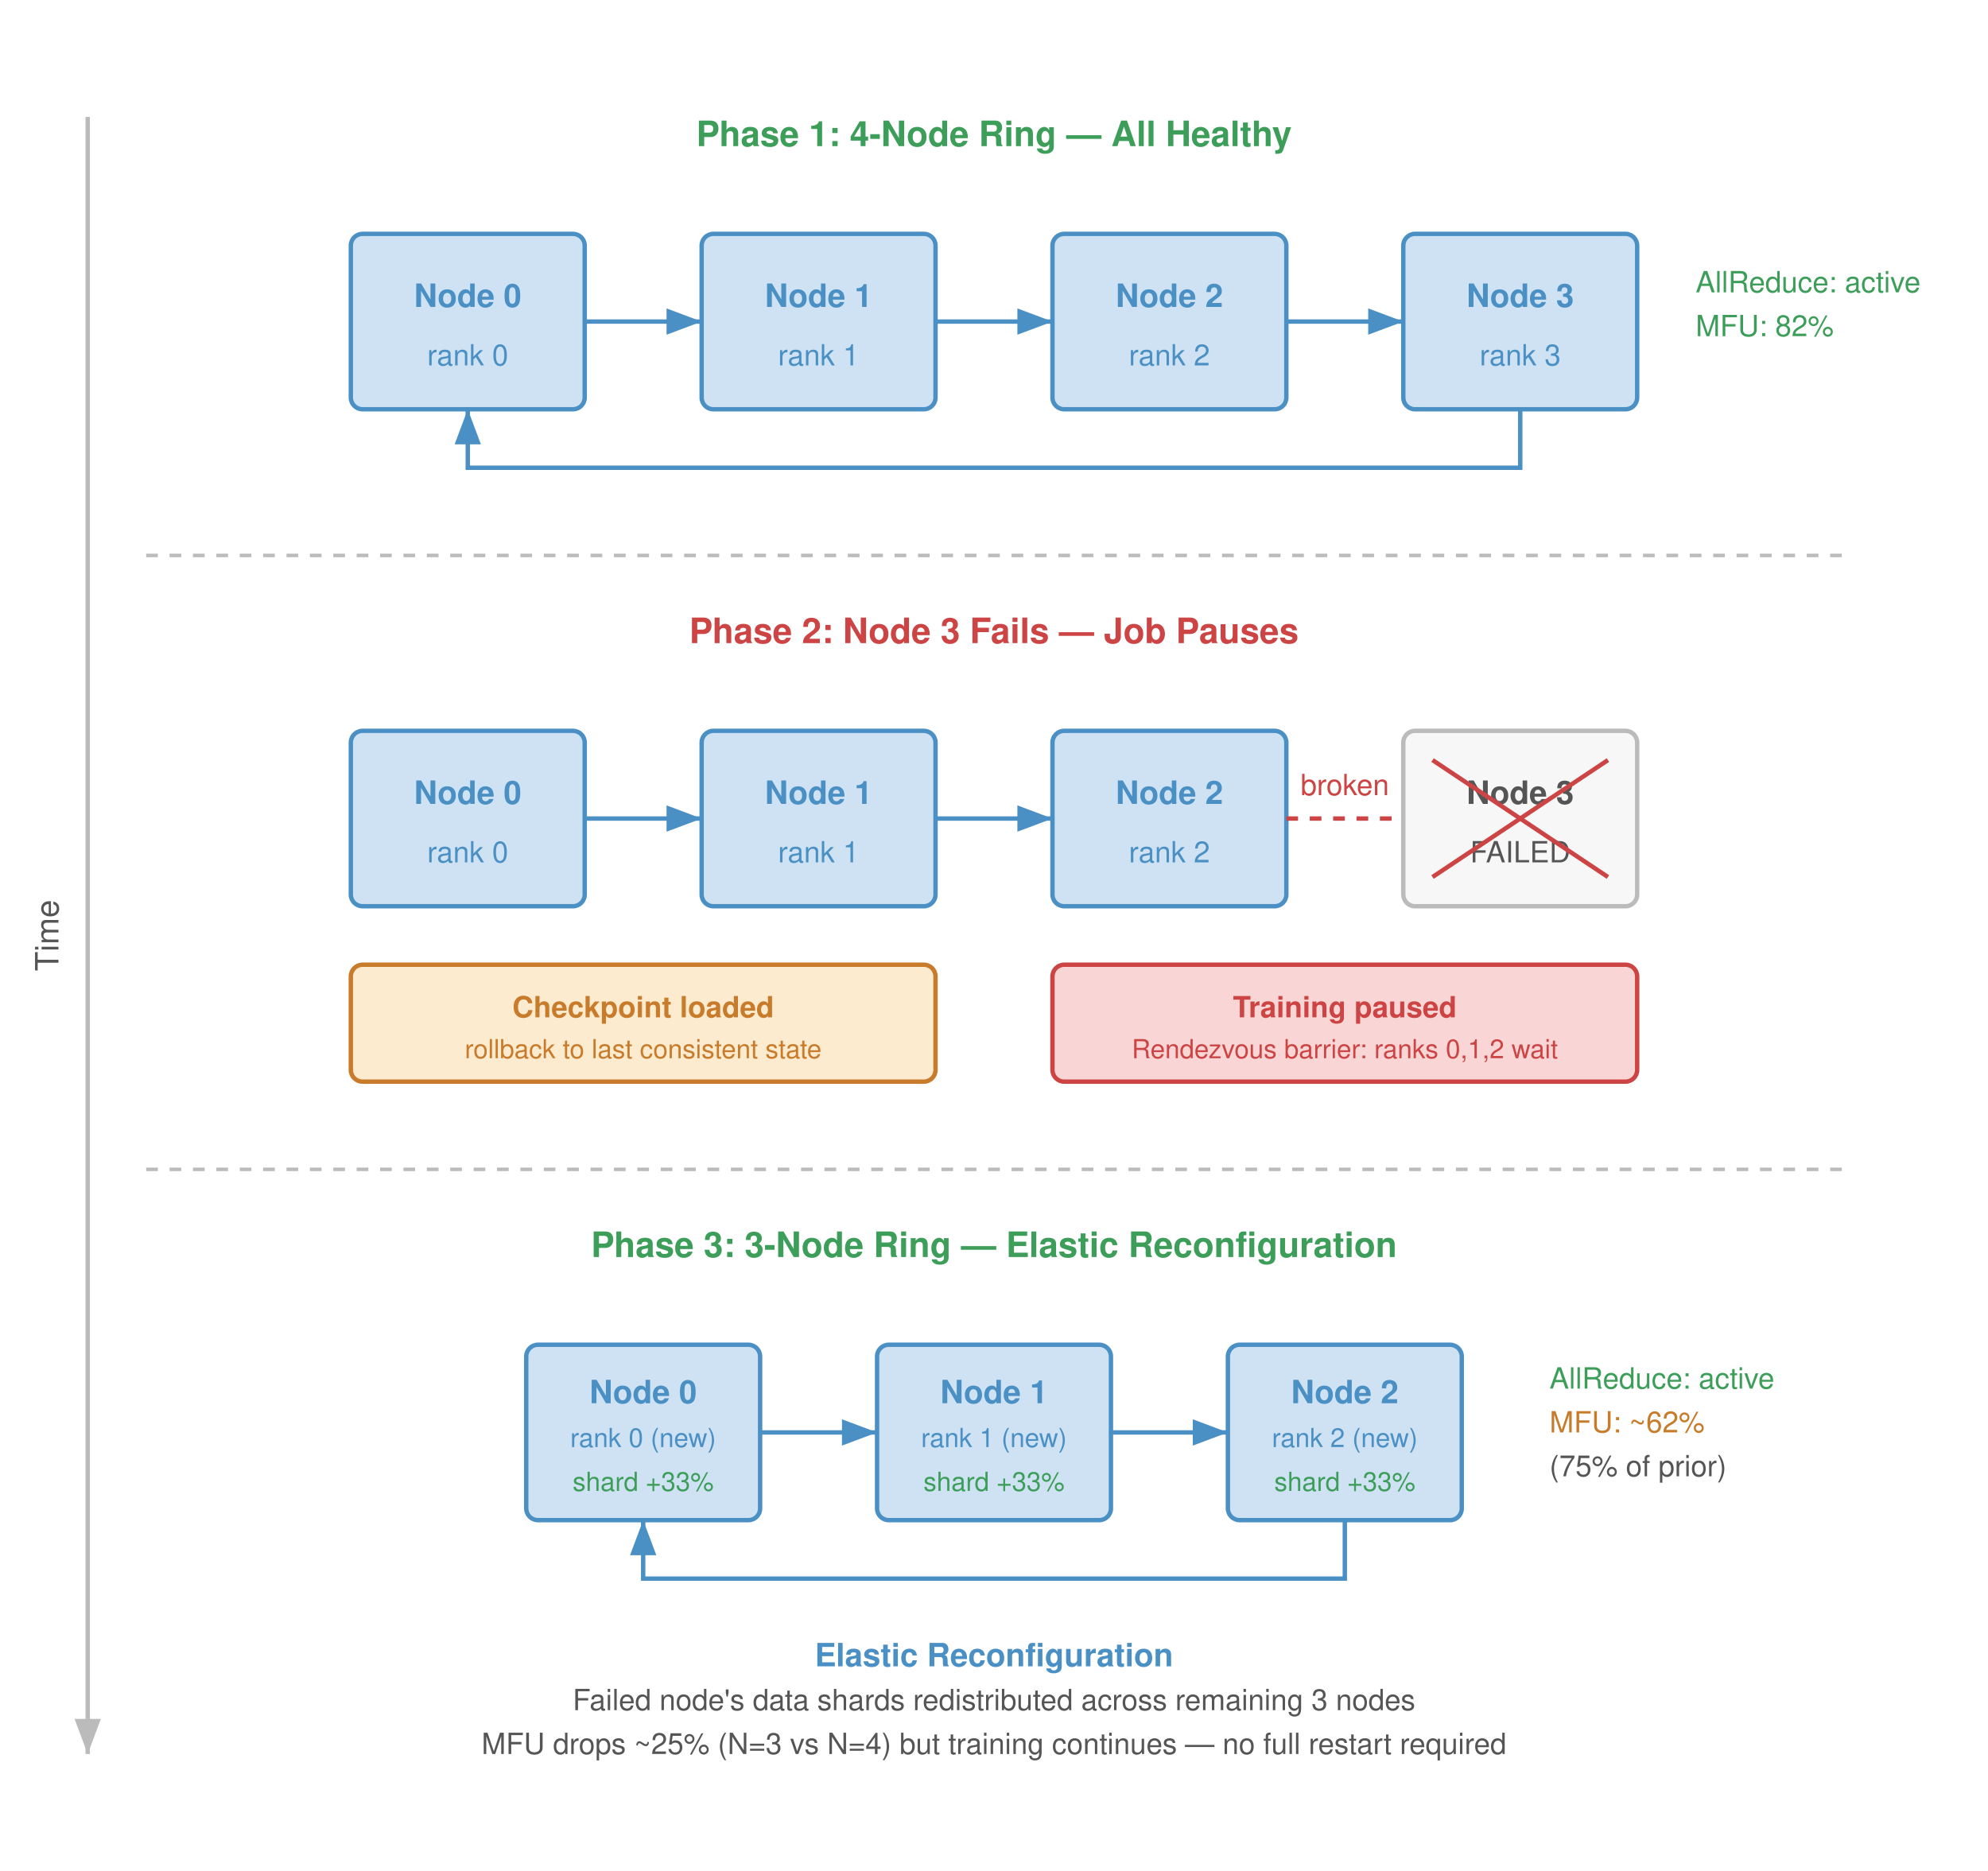
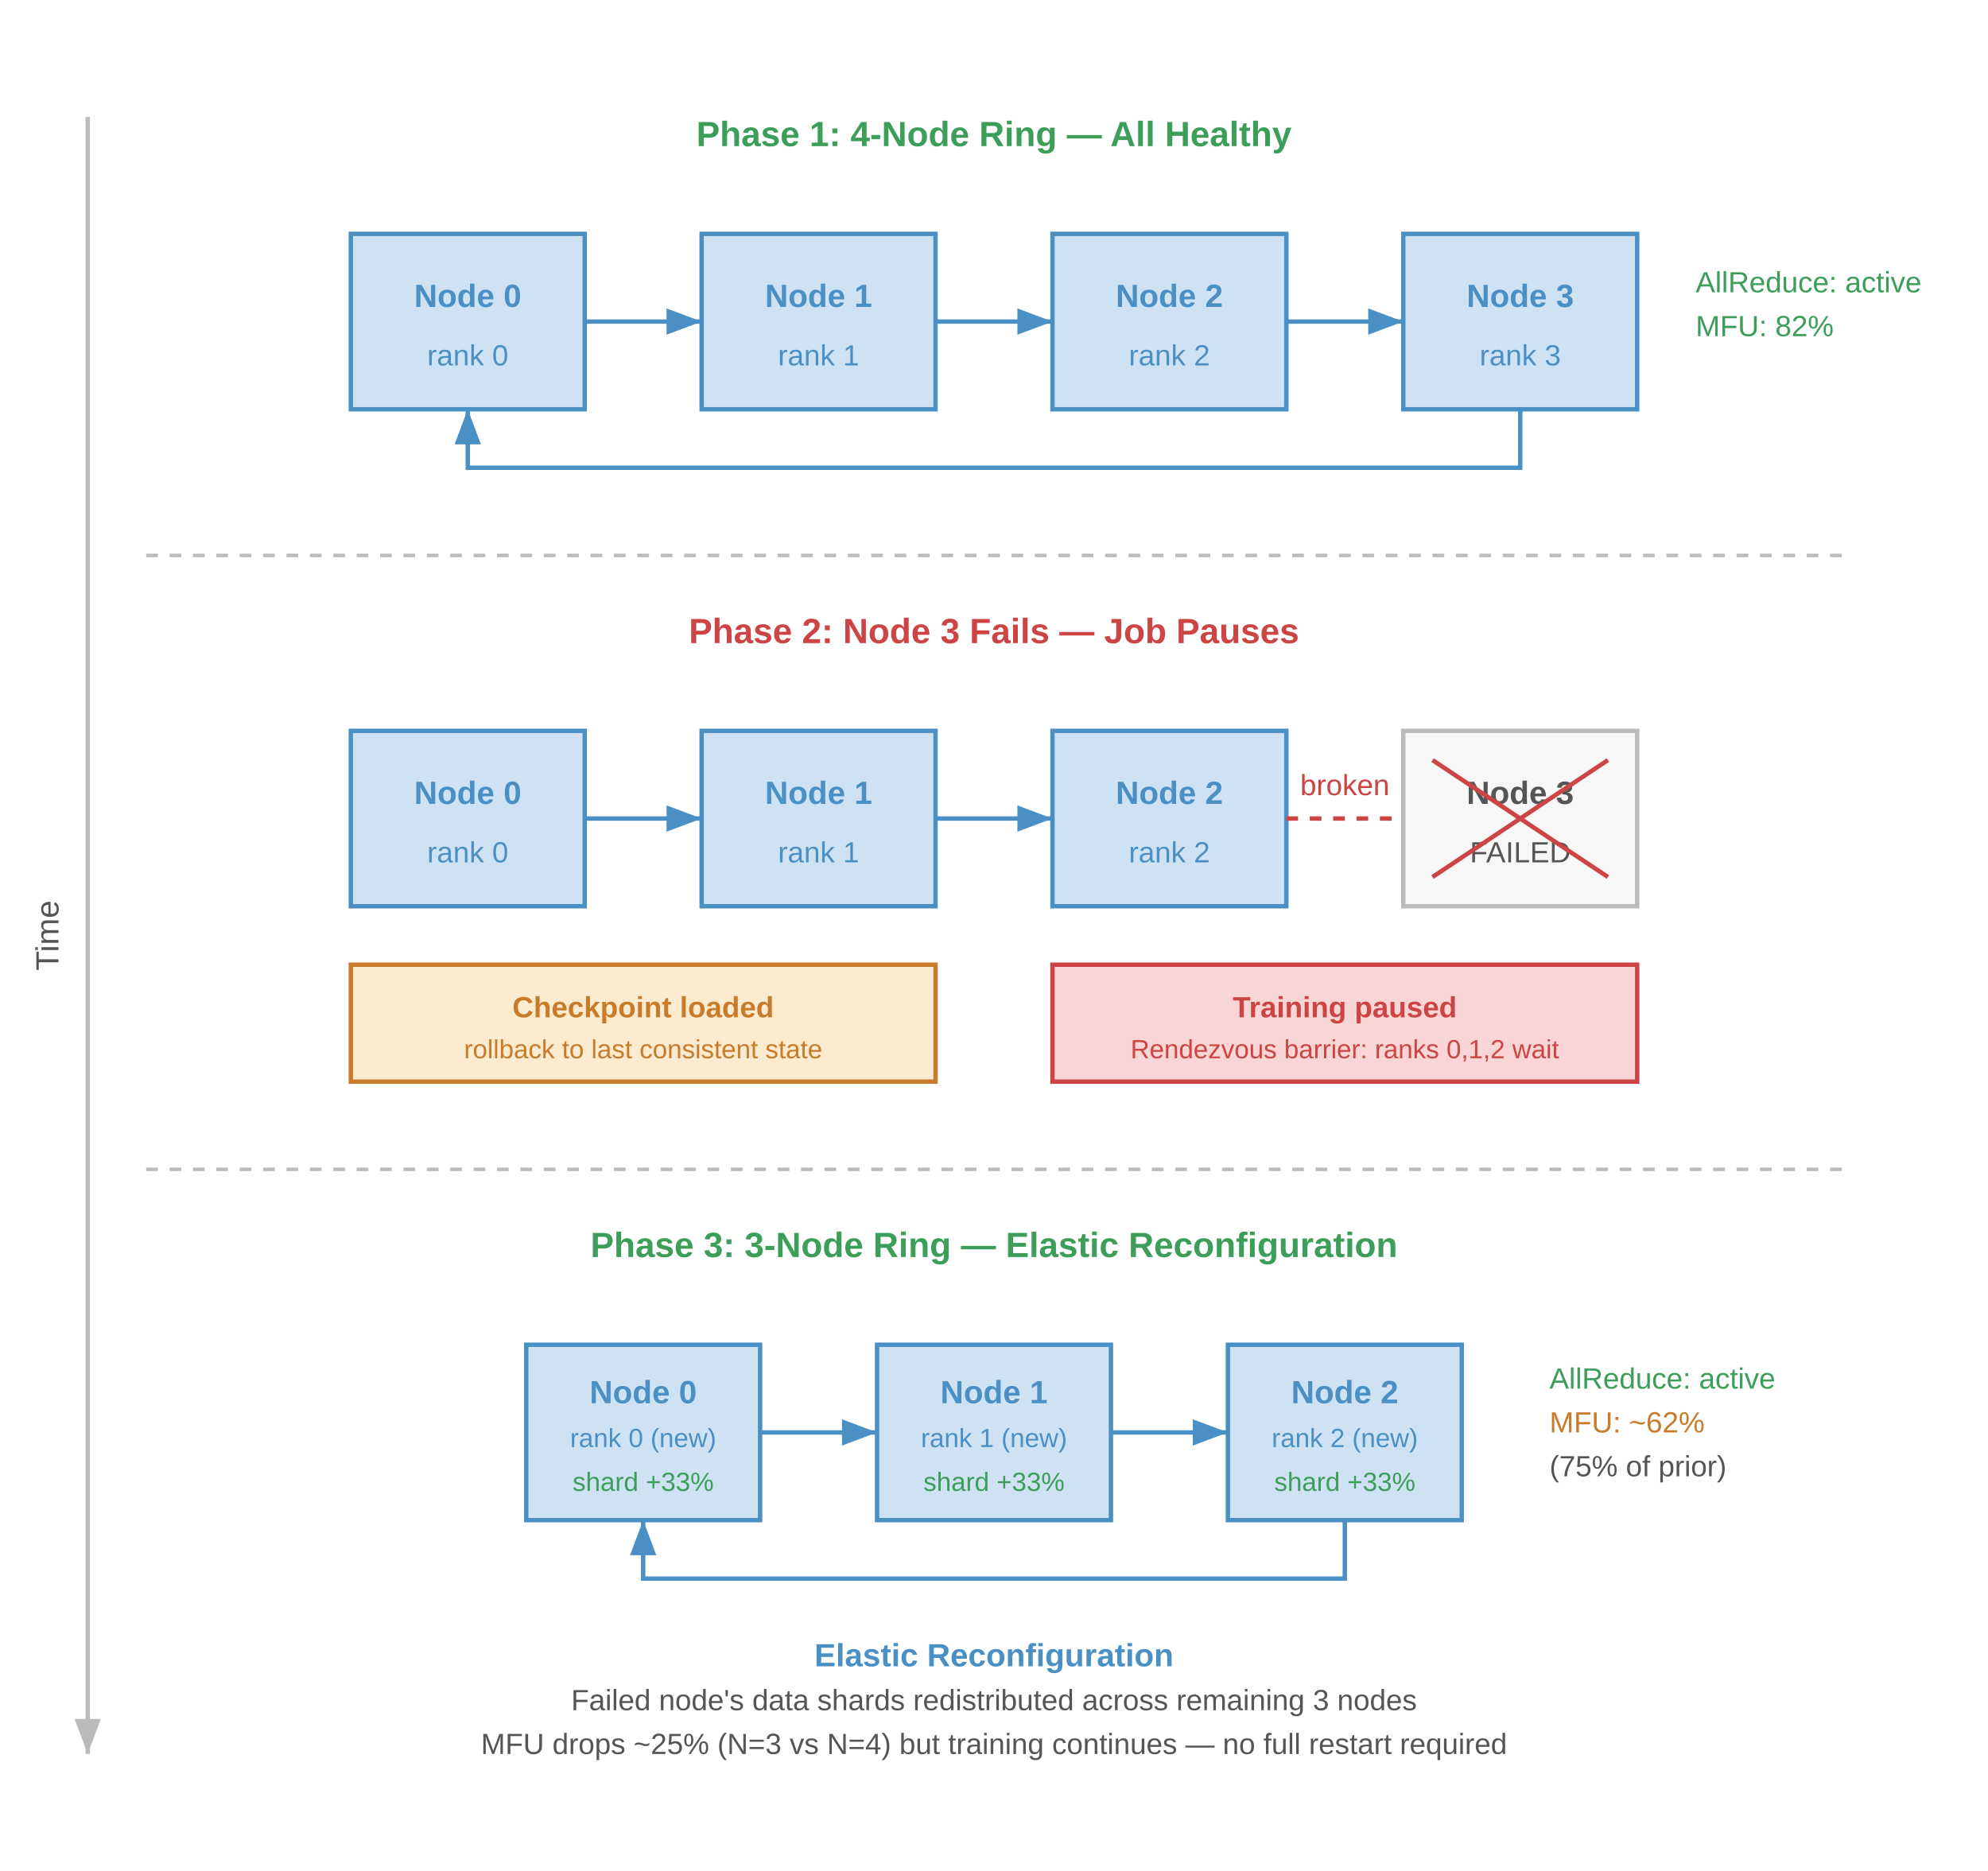
- <svg xmlns="http://www.w3.org/2000/svg" viewBox="0 0 680 640" font-family="Helvetica Neue, Helvetica, Arial, sans-serif">
+ <svg xmlns="http://www.w3.org/2000/svg" font-family="Arial, Helvetica, sans-serif" viewBox="0 0 680 640">
  <defs>
    <marker id="arrowD" markerWidth="8" markerHeight="6" refX="8" refY="3" orient="auto">
      <path d="M0,0 L8,3 L0,6 Z" fill="#bbb" />
    </marker>
    <marker id="arrowR" markerWidth="8" markerHeight="6" refX="8" refY="3" orient="auto">
      <path d="M0,0 L8,3 L0,6 Z" fill="#c44" />
    </marker>
    <marker id="arrowB" markerWidth="8" markerHeight="6" refX="8" refY="3" orient="auto">
      <path d="M0,0 L8,3 L0,6 Z" fill="#4a90c4" />
    </marker>
  </defs>
  <rect width="680" height="640" fill="#fff" />
  <line x1="30" y1="40" x2="30" y2="600" stroke="#bbb" stroke-width="1.5" marker-end="url(#arrowD)" />
  <text x="20" y="320" text-anchor="middle" font-size="11" fill="#555" transform="rotate(-90,20,320)">Time</text>
  <text x="340" y="50" text-anchor="middle" font-size="12" font-weight="700" fill="#3d9e5a">Phase 1: 4-Node Ring — All Healthy</text>
-   <rect x="120" y="80" width="80" height="60" fill="#cfe2f3" stroke="#4a90c4" stroke-width="1.5" rx="4" />
+   <rect x="120" y="80" width="80" height="60" fill="#cfe2f3" stroke="#4a90c4" stroke-width="1.5" />
  <text x="160" y="105" text-anchor="middle" font-size="11" font-weight="600" fill="#4a90c4">Node 0</text>
  <text x="160" y="125" text-anchor="middle" font-size="10" fill="#4a90c4">rank 0</text>
-   <rect x="240" y="80" width="80" height="60" fill="#cfe2f3" stroke="#4a90c4" stroke-width="1.5" rx="4" />
+   <rect x="240" y="80" width="80" height="60" fill="#cfe2f3" stroke="#4a90c4" stroke-width="1.5" />
  <text x="280" y="105" text-anchor="middle" font-size="11" font-weight="600" fill="#4a90c4">Node 1</text>
  <text x="280" y="125" text-anchor="middle" font-size="10" fill="#4a90c4">rank 1</text>
-   <rect x="360" y="80" width="80" height="60" fill="#cfe2f3" stroke="#4a90c4" stroke-width="1.5" rx="4" />
+   <rect x="360" y="80" width="80" height="60" fill="#cfe2f3" stroke="#4a90c4" stroke-width="1.5" />
  <text x="400" y="105" text-anchor="middle" font-size="11" font-weight="600" fill="#4a90c4">Node 2</text>
  <text x="400" y="125" text-anchor="middle" font-size="10" fill="#4a90c4">rank 2</text>
-   <rect x="480" y="80" width="80" height="60" fill="#cfe2f3" stroke="#4a90c4" stroke-width="1.5" rx="4" />
+   <rect x="480" y="80" width="80" height="60" fill="#cfe2f3" stroke="#4a90c4" stroke-width="1.5" />
  <text x="520" y="105" text-anchor="middle" font-size="11" font-weight="600" fill="#4a90c4">Node 3</text>
  <text x="520" y="125" text-anchor="middle" font-size="10" fill="#4a90c4">rank 3</text>
  <line x1="200" y1="110" x2="240" y2="110" stroke="#4a90c4" stroke-width="1.5" marker-end="url(#arrowB)" />
  <line x1="320" y1="110" x2="360" y2="110" stroke="#4a90c4" stroke-width="1.5" marker-end="url(#arrowB)" />
  <line x1="440" y1="110" x2="480" y2="110" stroke="#4a90c4" stroke-width="1.5" marker-end="url(#arrowB)" />
  <path d="M 520 140 L 520 160 L 160 160 L 160 140" fill="none" stroke="#4a90c4" stroke-width="1.5" marker-end="url(#arrowB)" />
  <text x="580" y="100" font-size="10" fill="#3d9e5a">AllReduce: active</text>
  <text x="580" y="115" font-size="10" fill="#3d9e5a">MFU: 82%</text>
  <line x1="50" y1="190" x2="630" y2="190" stroke="#bbb" stroke-width="1.2" stroke-dasharray="4,4" />
  <text x="340" y="220" text-anchor="middle" font-size="12" font-weight="700" fill="#c44">Phase 2: Node 3 Fails — Job Pauses</text>
-   <rect x="120" y="250" width="80" height="60" fill="#cfe2f3" stroke="#4a90c4" stroke-width="1.5" rx="4" />
+   <rect x="120" y="250" width="80" height="60" fill="#cfe2f3" stroke="#4a90c4" stroke-width="1.5" />
  <text x="160" y="275" text-anchor="middle" font-size="11" font-weight="600" fill="#4a90c4">Node 0</text>
  <text x="160" y="295" text-anchor="middle" font-size="10" fill="#4a90c4">rank 0</text>
-   <rect x="240" y="250" width="80" height="60" fill="#cfe2f3" stroke="#4a90c4" stroke-width="1.5" rx="4" />
+   <rect x="240" y="250" width="80" height="60" fill="#cfe2f3" stroke="#4a90c4" stroke-width="1.5" />
  <text x="280" y="275" text-anchor="middle" font-size="11" font-weight="600" fill="#4a90c4">Node 1</text>
  <text x="280" y="295" text-anchor="middle" font-size="10" fill="#4a90c4">rank 1</text>
-   <rect x="360" y="250" width="80" height="60" fill="#cfe2f3" stroke="#4a90c4" stroke-width="1.5" rx="4" />
+   <rect x="360" y="250" width="80" height="60" fill="#cfe2f3" stroke="#4a90c4" stroke-width="1.5" />
  <text x="400" y="275" text-anchor="middle" font-size="11" font-weight="600" fill="#4a90c4">Node 2</text>
  <text x="400" y="295" text-anchor="middle" font-size="10" fill="#4a90c4">rank 2</text>
-   <rect x="480" y="250" width="80" height="60" fill="#f7f7f7" stroke="#bbb" stroke-width="1.5" rx="4" />
+   <rect x="480" y="250" width="80" height="60" fill="#f7f7f7" stroke="#bbb" stroke-width="1.5" />
  <text x="520" y="275" text-anchor="middle" font-size="11" font-weight="600" fill="#555">Node 3</text>
  <text x="520" y="295" text-anchor="middle" font-size="10" fill="#555">FAILED</text>
  <line x1="490" y1="260" x2="550" y2="300" stroke="#c44" stroke-width="1.5" />
  <line x1="550" y1="260" x2="490" y2="300" stroke="#c44" stroke-width="1.5" />
  <line x1="200" y1="280" x2="240" y2="280" stroke="#4a90c4" stroke-width="1.5" marker-end="url(#arrowB)" />
  <line x1="320" y1="280" x2="360" y2="280" stroke="#4a90c4" stroke-width="1.5" marker-end="url(#arrowB)" />
  <line x1="440" y1="280" x2="480" y2="280" stroke="#c44" stroke-width="1.5" stroke-dasharray="4,4" />
  <text x="460" y="272" text-anchor="middle" font-size="10" fill="#c44">broken</text>
-   <rect x="120" y="330" width="200" height="40" fill="#fdebd0" stroke="#c87b2a" stroke-width="1.5" rx="4" />
+   <rect x="120" y="330" width="200" height="40" fill="#fdebd0" stroke="#c87b2a" stroke-width="1.5" />
  <text x="220" y="348" text-anchor="middle" font-size="10" fill="#c87b2a" font-weight="700">Checkpoint loaded</text>
  <text x="220" y="362" text-anchor="middle" font-size="9" fill="#c87b2a">rollback to last consistent state</text>
-   <rect x="360" y="330" width="200" height="40" fill="#f9d6d5" stroke="#c44" stroke-width="1.5" rx="4" />
+   <rect x="360" y="330" width="200" height="40" fill="#f9d6d5" stroke="#c44" stroke-width="1.5" />
  <text x="460" y="348" text-anchor="middle" font-size="10" fill="#c44" font-weight="700">Training paused</text>
  <text x="460" y="362" text-anchor="middle" font-size="9" fill="#c44">Rendezvous barrier: ranks 0,1,2 wait</text>
  <line x1="50" y1="400" x2="630" y2="400" stroke="#bbb" stroke-width="1.2" stroke-dasharray="4,4" />
  <text x="340" y="430" text-anchor="middle" font-size="12" font-weight="700" fill="#3d9e5a">Phase 3: 3-Node Ring — Elastic Reconfiguration</text>
-   <rect x="180" y="460" width="80" height="60" fill="#cfe2f3" stroke="#4a90c4" stroke-width="1.5" rx="4" />
+   <rect x="180" y="460" width="80" height="60" fill="#cfe2f3" stroke="#4a90c4" stroke-width="1.5" />
  <text x="220" y="480" text-anchor="middle" font-size="11" font-weight="600" fill="#4a90c4">Node 0</text>
  <text x="220" y="495" text-anchor="middle" font-size="9" fill="#4a90c4">rank 0 (new)</text>
  <text x="220" y="510" text-anchor="middle" font-size="9" fill="#3d9e5a">shard +33%</text>
-   <rect x="300" y="460" width="80" height="60" fill="#cfe2f3" stroke="#4a90c4" stroke-width="1.5" rx="4" />
+   <rect x="300" y="460" width="80" height="60" fill="#cfe2f3" stroke="#4a90c4" stroke-width="1.5" />
  <text x="340" y="480" text-anchor="middle" font-size="11" font-weight="600" fill="#4a90c4">Node 1</text>
  <text x="340" y="495" text-anchor="middle" font-size="9" fill="#4a90c4">rank 1 (new)</text>
  <text x="340" y="510" text-anchor="middle" font-size="9" fill="#3d9e5a">shard +33%</text>
-   <rect x="420" y="460" width="80" height="60" fill="#cfe2f3" stroke="#4a90c4" stroke-width="1.5" rx="4" />
+   <rect x="420" y="460" width="80" height="60" fill="#cfe2f3" stroke="#4a90c4" stroke-width="1.5" />
  <text x="460" y="480" text-anchor="middle" font-size="11" font-weight="600" fill="#4a90c4">Node 2</text>
  <text x="460" y="495" text-anchor="middle" font-size="9" fill="#4a90c4">rank 2 (new)</text>
  <text x="460" y="510" text-anchor="middle" font-size="9" fill="#3d9e5a">shard +33%</text>
  <line x1="260" y1="490" x2="300" y2="490" stroke="#4a90c4" stroke-width="1.5" marker-end="url(#arrowB)" />
  <line x1="380" y1="490" x2="420" y2="490" stroke="#4a90c4" stroke-width="1.5" marker-end="url(#arrowB)" />
  <path d="M 460 520 L 460 540 L 220 540 L 220 520" fill="none" stroke="#4a90c4" stroke-width="1.5" marker-end="url(#arrowB)" />
  <text x="530" y="475" font-size="10" fill="#3d9e5a">AllReduce: active</text>
  <text x="530" y="490" font-size="10" fill="#c87b2a">MFU: ~62%</text>
  <text x="530" y="505" font-size="10" fill="#555">(75% of prior)</text>
  <text x="340" y="570" text-anchor="middle" font-size="11" font-weight="700" fill="#4a90c4">Elastic Reconfiguration</text>
  <text x="340" y="585" text-anchor="middle" font-size="10" fill="#555">Failed node's data shards redistributed across remaining 3 nodes</text>
  <text x="340" y="600" text-anchor="middle" font-size="10" fill="#555">MFU drops ~25% (N=3 vs N=4) but training continues — no full restart required</text>
</svg>
